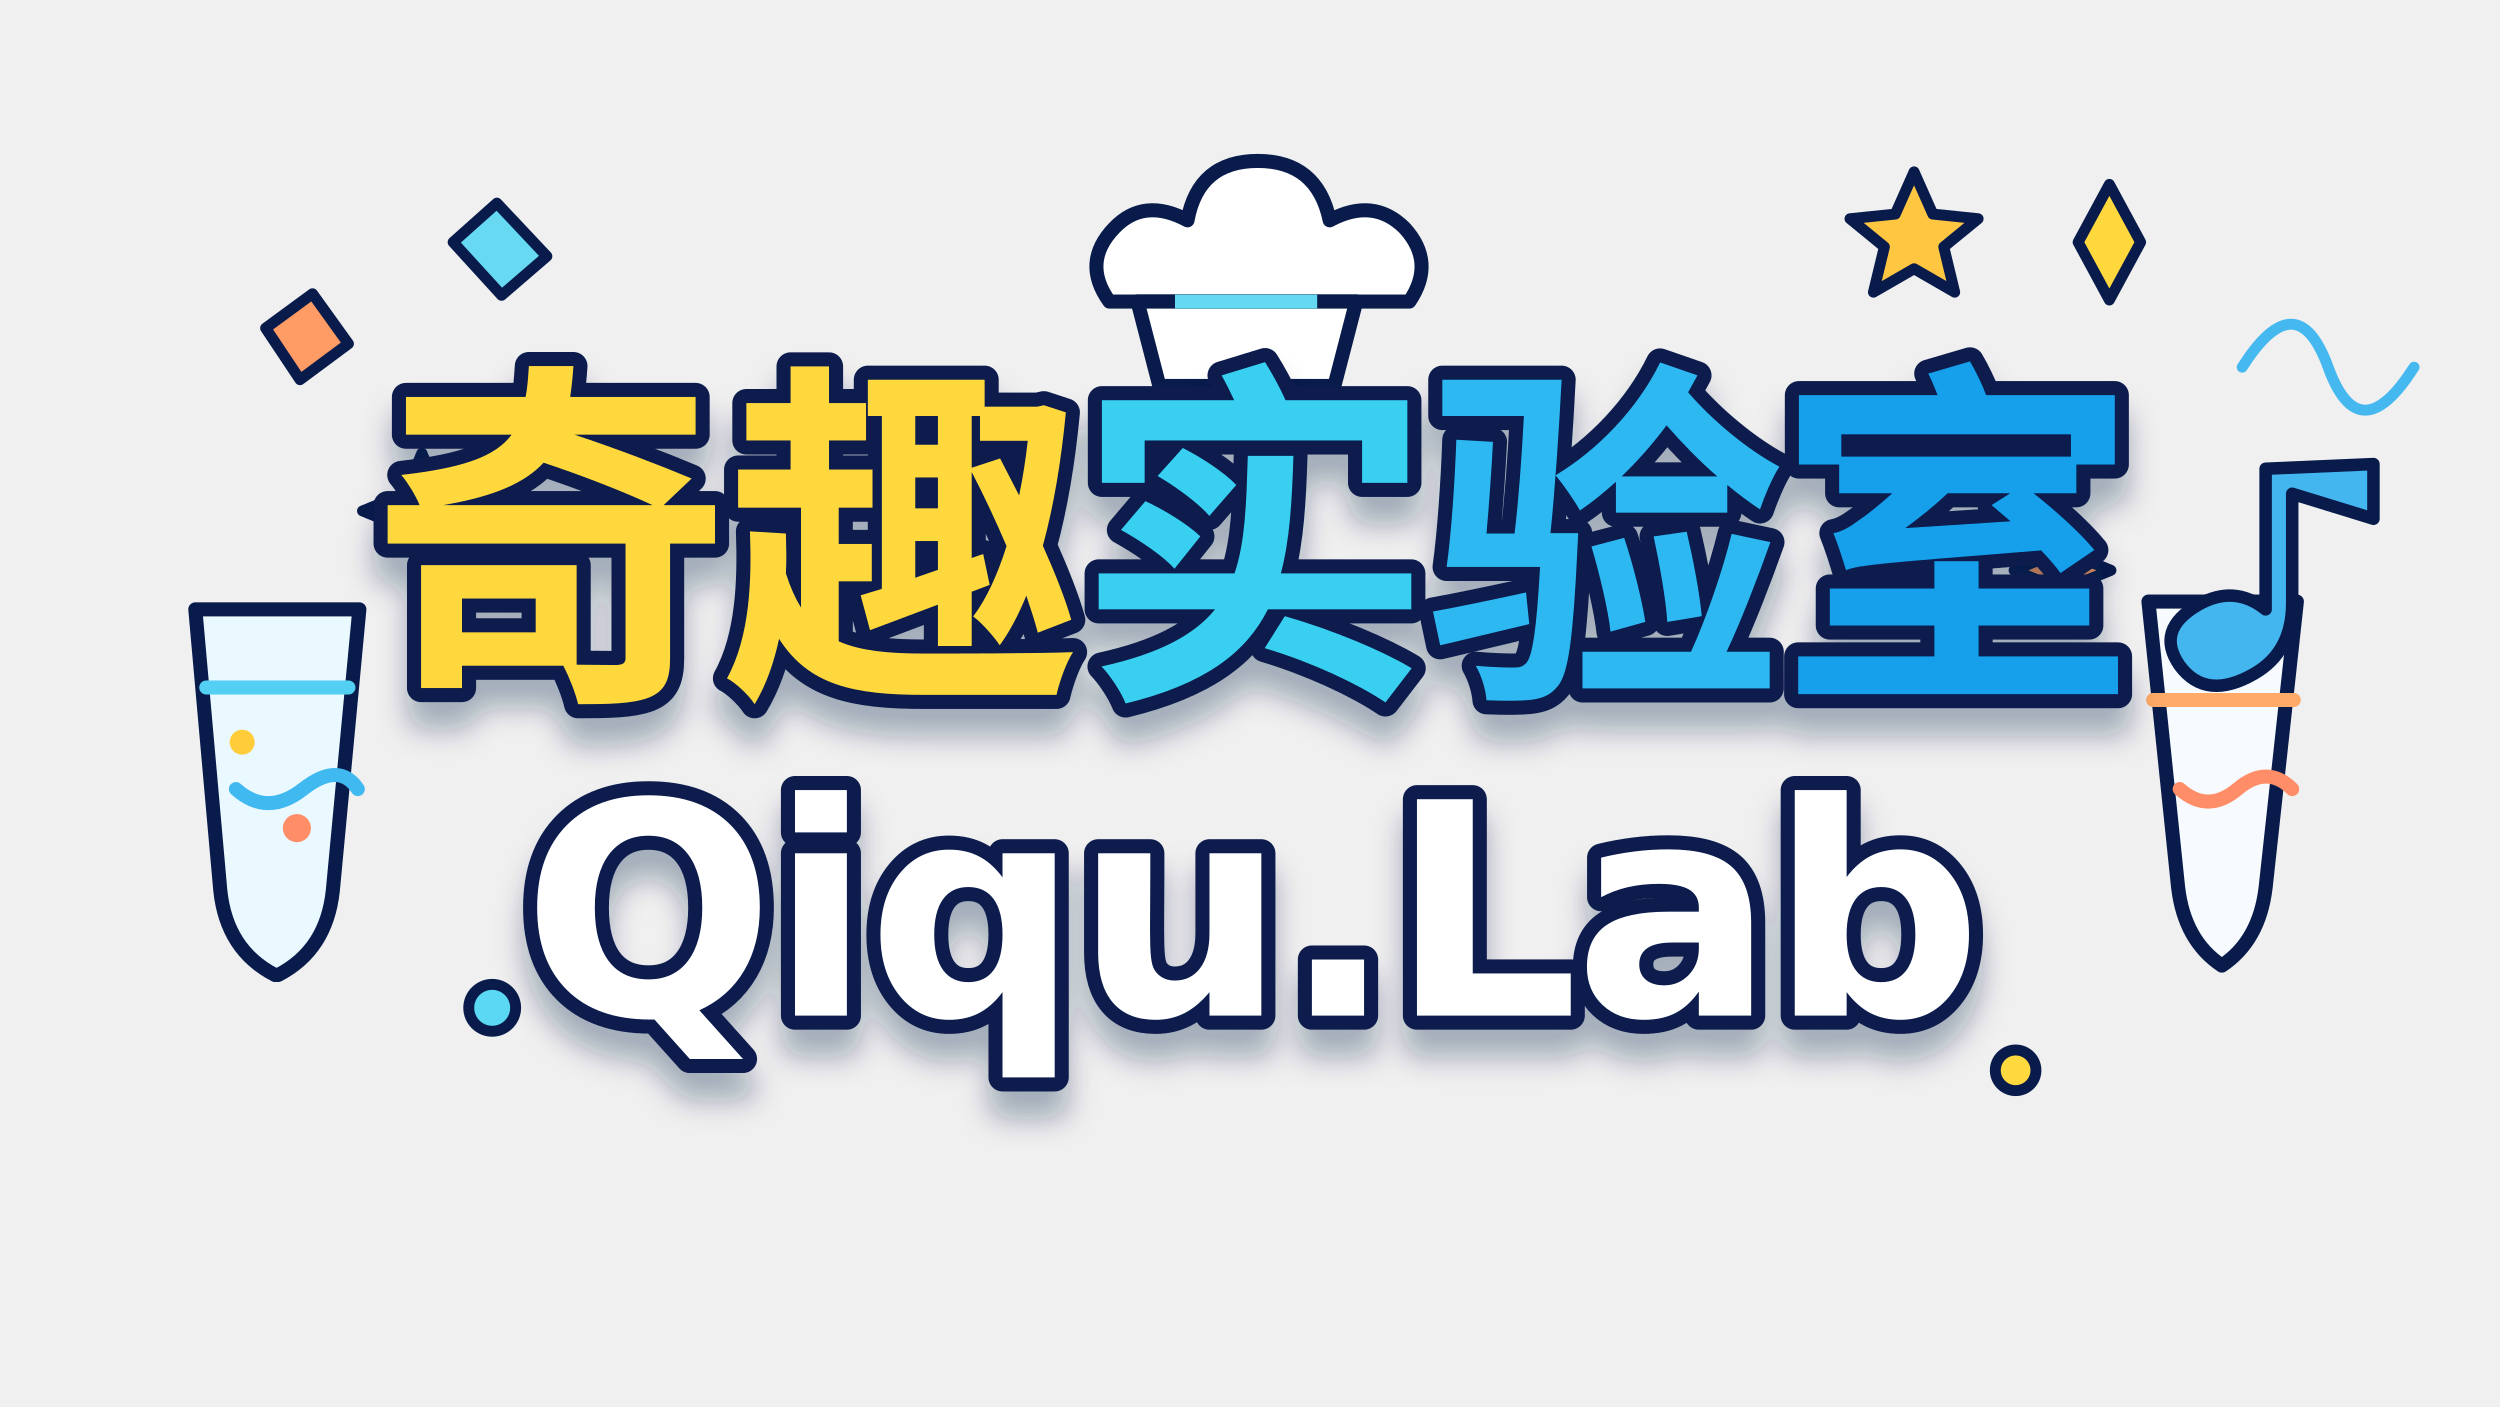
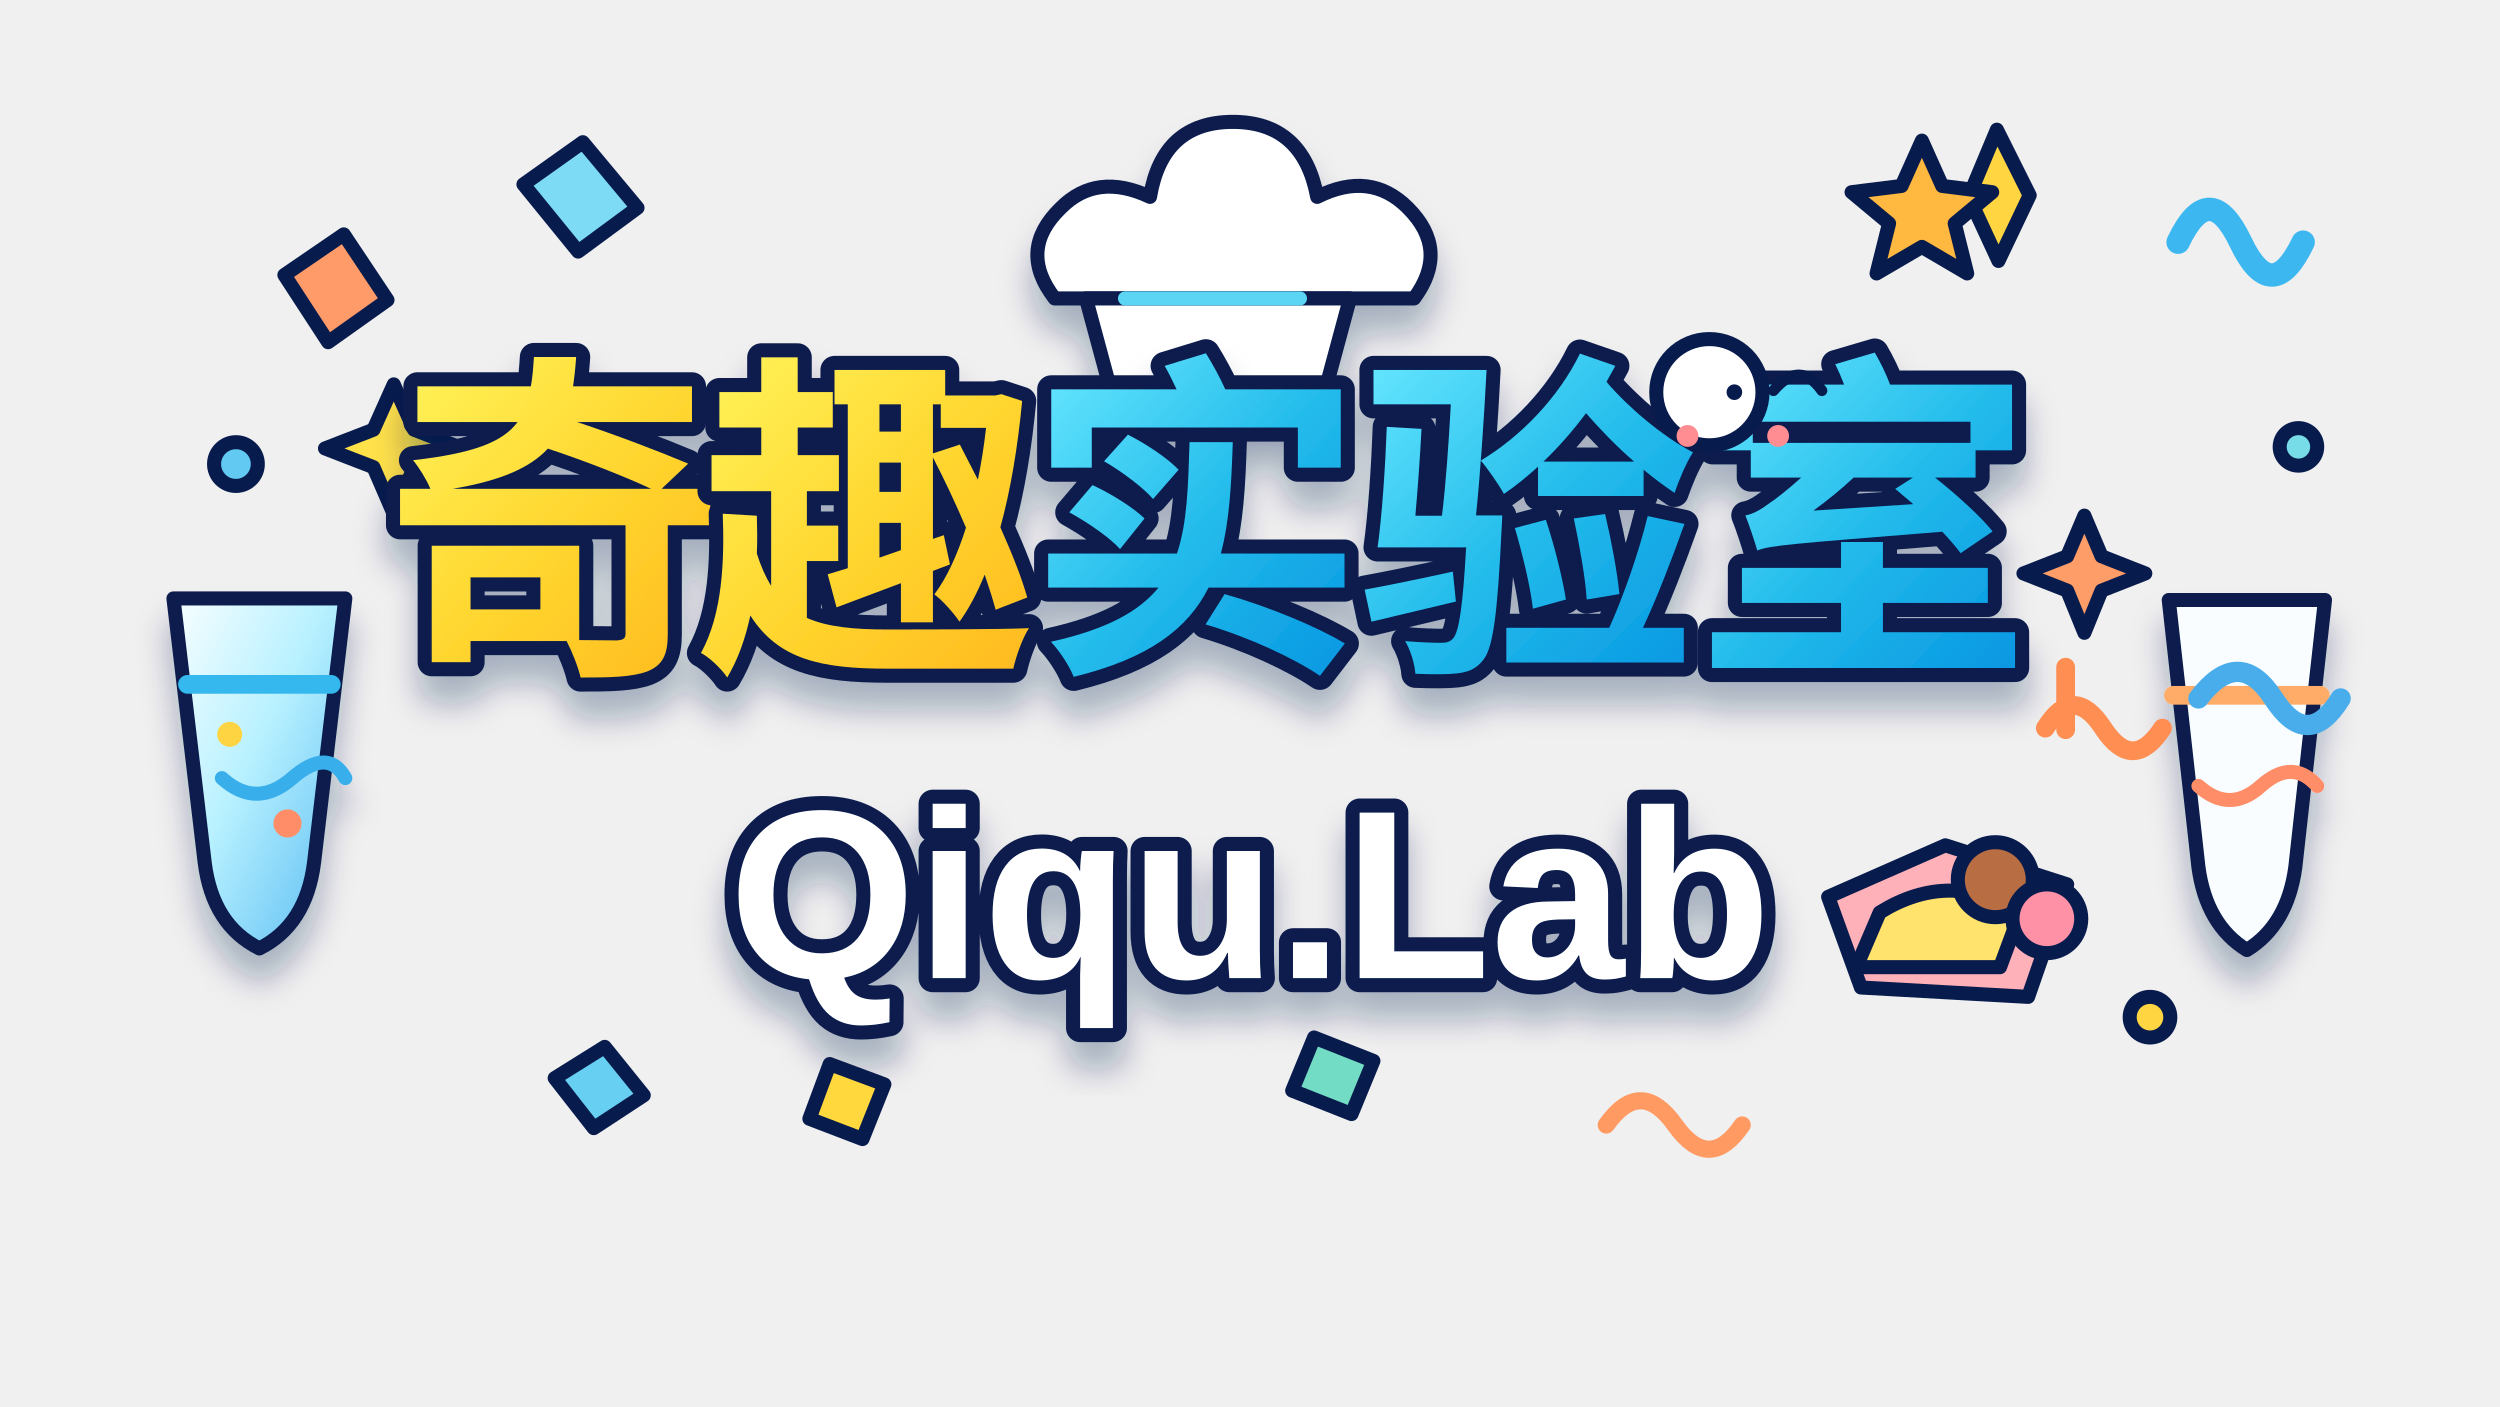
<svg xmlns="http://www.w3.org/2000/svg" viewBox="0 0 1600 900" role="img" aria-labelledby="title desc">
  <defs>
-     <filter id="shadow" x="-20%" y="-20%" width="140%" height="150%">
-       <feDropShadow dx="0" dy="18" stdDeviation="9" flood-color="#061A45" flood-opacity=".32" />
+     <linearGradient id="cnYellow" x1="0" y1="0" x2="1" y2="1">
+       <stop offset="0" stop-color="#FFF45A" />
+       <stop offset="0.55" stop-color="#FFD52E" />
+       <stop offset="1" stop-color="#FFB91F" />
+     </linearGradient>
+     <linearGradient id="cnBlue" x1="0" y1="0" x2="1" y2="1">
+       <stop offset="0" stop-color="#67E7FF" />
+       <stop offset="0.52" stop-color="#24BCEB" />
+       <stop offset="1" stop-color="#0797E2" />
+     </linearGradient>
+     <linearGradient id="glass" x1="0" y1="0" x2="1" y2="1">
+       <stop offset="0" stop-color="#F8FEFF" />
+       <stop offset="0.45" stop-color="#B8F1FF" />
+       <stop offset="1" stop-color="#55B9F2" />
+     </linearGradient>
+     <filter id="softShadow" x="-20%" y="-20%" width="140%" height="150%">
+       <feDropShadow dx="0" dy="18" stdDeviation="10" flood-color="#071B4D" flood-opacity=".30" />
    </filter>
+     <style>
+       .ink{stroke:#071B4D;stroke-width:18;stroke-linejoin:round;stroke-linecap:round;paint-order:stroke fill}
+       .thin{stroke:#071B4D;stroke-width:9;stroke-linejoin:round;stroke-linecap:round}
+       .cn{font-family:"Microsoft YaHei","Noto Sans CJK SC","PingFang SC",sans-serif;font-weight:900}
+       .en{font-family:"Trebuchet MS","Arial Rounded MT Bold",Arial,sans-serif;font-weight:900}
+     </style>
  </defs>
-   <g stroke="#081B4B" stroke-width="7" stroke-linecap="round" stroke-linejoin="round">
-     <path d="M170 210l30-22 23 32-31 23z" fill="#FF9B64" />
-     <path d="M290 155l28-25 32 34-29 25z" fill="#67D9F3" />
-     <path d="M1330 155l20-37 20 37-20 37z" fill="#FFD83D" />
-     <path d="M1435 235q35-55 55 0q20 55 55 0" fill="none" stroke="#45B9EF" />
-     <path d="M1225 110l12 27 29 3-22 18 7 29-26-15-26 15 7-29-22-18 29-3z" fill="#FFC642" />
-     <path d="M270 290l11 26 27 11-27 11-11 27-11-27-27-11 27-11z" fill="#FFD93D" />
-     <path d="M1320 335l9 21 22 9-22 9-9 22-9-22-22-9 22-9z" fill="#FF9E61" />
-     <circle cx="315" cy="645" r="15" fill="#5BD8F3" />
-     <circle cx="1290" cy="685" r="13" fill="#FFD93D" />
+   <g class="thin">
+     <path d="M182 176l38-26 28 42-38 27z" fill="#FF9B69" />
+     <path d="M335 118l38-27 35 42-38 28z" fill="#7EDBF6" />
+     <path d="M1260 126l18-43 21 42-20 42z" fill="#FFD542" />
+     <path d="M1394 155q20-42 40 0t40 0" fill="none" stroke="#3DB7F0" stroke-width="15" />
+     <path d="M1230 90l13 29 32 4-24 20 8 32-29-17-29 17 8-32-24-20 32-4z" fill="#FFB840" />
+     <path d="M252 246l13 29 31 12-31 12-13 30-13-30-31-12 31-12z" fill="#FFE14A" />
+     <path d="M1334 330l11 26 28 11-28 11-11 27-11-27-28-11 28-11z" fill="#FF9D68" />
+     <circle cx="151" cy="297" r="14" fill="#62C9F2" />
+     <circle cx="1471" cy="286" r="12" fill="#78DCE8" />
+     <circle cx="1376" cy="651" r="13" fill="#FFD642" />
  </g>
-   <g stroke="#081B4B" stroke-width="9" stroke-linecap="round" stroke-linejoin="round">
-     <path d="M125 390h105l-17 180q-4 38-35 54h-2q-31-16-35-54z" fill="#EAF9FF" />
-     <path d="M132 440h91" stroke="#52CFF2" />
-     <path d="M151 505q20 18 43 0t35 0" fill="none" stroke="#40B9F0" />
-     <circle cx="155" cy="475" r="8" fill="#FFCC3A" stroke="none" />
-     <circle cx="190" cy="530" r="9" fill="#FF8D67" stroke="none" />
-     <path d="M1375 385h95l-20 183q-4 34-28 50-24-16-28-50z" fill="#F7FBFF" />
-     <path d="M1378 448h90" stroke="#FFAA67" />
-     <path d="M1395 505q18 16 37 0t35 0" fill="none" stroke="#FF8D67" />
+   <g class="thin" filter="url(#softShadow)">
+     <path d="M111 383h110l-20 169q-5 40-35 55h0q-30-15-35-55z" fill="url(#glass)" />
+     <path d="M120 438h92" fill="none" stroke="#36B8ED" stroke-width="12" />
+     <path d="M142 498q22 20 45 0t34 0" fill="none" stroke="#39AEEB" stroke-width="9" />
+     <circle cx="147" cy="470" r="8" fill="#FFD443" stroke="none" />
+     <circle cx="184" cy="527" r="9" fill="#FF8E68" stroke="none" />
+     <path d="M1388 384h100l-19 171q-5 37-31 53-26-16-31-53z" fill="#F9FDFF" />
+     <path d="M1391 445h94" fill="none" stroke="#FFAC68" stroke-width="12" />
+     <path d="M1407 503q20 18 40 0t36 0" fill="none" stroke="#FF8E68" stroke-width="9" />
  </g>
-   <g transform="translate(690 88)" stroke="#081B4B" stroke-width="9" stroke-linejoin="round">
-     <path d="M20 105q-18-25 3-47 19-20 47-5 7-38 45-38 38 0 46 38 28-15 48 5 20 22 3 47z" fill="#FFF" />
-     <path d="M38 105h140l-14 54H52z" fill="#FFF" />
-     <path d="M62 105h91" stroke="#65D8F2" />
+   <g class="thin" filter="url(#softShadow)">
+     <path d="M675 191q-24-31 4-58 23-23 57-7 8-48 53-48t54 48q34-17 58 7 27 27 4 58z" fill="#fff" />
+     <path d="M695 191h169l-17 63H712z" fill="#fff" />
+     <path d="M720 191h112" stroke="#5BD5F4" stroke-width="9" />
  </g>
-   <g filter="url(#shadow)">
-     <path d="M439 851C437 819 435 791 430 765H97V660H391C347 601 261 568 84 548C101 528 124 491 135 464H46V357H708V39C708 25 702 20 682 19L572 20V297H139V-45H253V17H535C551 -14 569 -59 576 -90C662 -90 726 -89 772 -72C817 -54 832 -23 832 37V357H957V464H814L892 538C809 573 681 622 566 660H903V765H554C558 792 561 820 563 851ZM200 464C343 488 428 526 480 582C586 547 704 501 783 464ZM253 204H458V110H253Z" transform="translate(237.50,430.00) scale(0.23,-0.23)" fill="#FFD83D" stroke="#071B4D" stroke-width="78.26" stroke-linejoin="round" stroke-linecap="round" paint-order="stroke" />
-     <path d="M716 712V643H849C843 590 835 539 825 491L772 594L693 568V712ZM384 213 410 116 599 187V72H693V223L743 242L725 328L693 317V556C726 493 760 420 790 350C765 271 734 203 697 154C719 139 755 98 771 74C798 111 823 158 845 212C858 174 869 139 877 109L970 145C954 202 925 275 891 351C921 460 942 586 955 722L894 742L876 738H729V813H404V712H443V231ZM599 712V632H536V712ZM599 541V455H536V541ZM599 364V284L536 262V364ZM76 391C81 255 76 98 12 -18C35 -29 74 -66 89 -90C122 -35 143 27 157 92C239 -37 364 -64 559 -64H929C937 -27 957 28 975 55C888 51 633 51 560 51C463 51 384 58 323 85V252H415V356H323V457H417V563H296V644H399V748H296V850H189V748H66V644H189V563H43V457H218V179C202 205 188 236 176 274C178 311 177 349 176 385Z" transform="translate(462.50,430.00) scale(0.23,-0.23)" fill="#FFD83D" stroke="#071B4D" stroke-width="78.26" stroke-linejoin="round" stroke-linecap="round" paint-order="stroke" />
-     <path d="M530 66C658 28 789 -33 866 -85L939 10C858 59 716 118 586 155ZM232 545C284 515 348 467 376 434L451 520C419 554 354 597 302 623ZM130 395C183 366 249 321 279 287L351 377C318 409 251 451 198 475ZM77 756V526H196V644H801V526H927V756H588C573 790 551 830 531 862L410 825C422 804 434 780 445 756ZM68 274V174H392C334 103 238 51 76 15C101 -11 131 -57 143 -88C364 -34 478 53 539 174H938V274H575C600 367 606 476 610 601H483C479 470 476 362 446 274Z" transform="translate(687.50,430.00) scale(0.23,-0.23)" fill="#39CFF0" stroke="#071B4D" stroke-width="78.26" stroke-linejoin="round" stroke-linecap="round" paint-order="stroke" />
-     <path d="M20 168 40 74C114 91 202 113 288 133L279 221C183 200 87 180 20 168ZM461 349C483 274 507 176 514 112L611 139C601 202 577 299 552 373ZM634 377C650 302 668 204 672 139L768 155C762 219 744 314 726 390ZM85 646C81 533 71 383 58 292H318C308 116 297 43 279 24C269 14 260 12 244 12C225 12 183 13 139 17C155 -10 167 -50 169 -79C217 -81 264 -81 291 -78C323 -74 346 -66 367 -40C397 -5 410 93 422 343C423 356 424 386 424 386H347C359 500 371 675 378 813H46V712H273C267 598 258 474 247 385H169C176 465 183 560 187 640ZM670 686C712 638 760 588 811 544H545C590 587 632 635 670 686ZM652 861C590 733 478 617 361 547C381 524 416 473 429 449C463 472 496 499 529 529V443H839V520C869 495 900 472 930 452C941 485 964 541 984 571C895 618 796 701 730 778L756 825ZM436 56V-46H957V56H837C878 143 923 260 959 361L851 384C827 284 780 148 738 56Z" transform="translate(912.50,430.00) scale(0.23,-0.23)" fill="#2DB8F2" stroke="#071B4D" stroke-width="78.26" stroke-linejoin="round" stroke-linecap="round" paint-order="stroke" />
-     <path d="M146 232V129H437V43H58V-62H948V43H560V129H868V232H560V308H437V232ZM420 830C429 812 438 791 446 770H60V577H172V497H320C280 461 244 433 227 422C200 402 179 390 156 386C168 357 185 304 191 283C230 298 285 302 734 338C756 315 775 293 788 275L882 339C845 385 775 448 713 497H832V577H939V770H581C570 800 553 835 536 864ZM596 464 649 419 356 400C397 430 438 463 474 497H648ZM178 599V661H817V599Z" transform="translate(1137.50,430.00) scale(0.23,-0.23)" fill="#159FEA" stroke="#071B4D" stroke-width="78.26" stroke-linejoin="round" stroke-linecap="round" paint-order="stroke" />
-     <path d="M911 -27H881Q512 -27 307 177Q102 381 102 745Q102 1108 306.5 1314Q511 1520 870 1520Q1233 1520 1435.5 1316Q1638 1112 1638 745Q1638 493 1530.5 311Q1423 129 1221 37L1522 -299H1155ZM870 1241Q694 1241 597 1111Q500 981 500 745Q500 505 595 377.5Q690 250 870 250Q1047 250 1144 380Q1241 510 1241 745Q1241 981 1144 1111Q1047 1241 870 1241Z" transform="translate(334.31,650.00) scale(0.092773,-0.092773)" fill="#FFFFFF" stroke="#071B4D" stroke-width="194.02" stroke-linejoin="round" paint-order="stroke" />
-     <path d="M172 1120H530V0H172ZM172 1556H530V1264H172Z" transform="translate(492.83,650.00) scale(0.092773,-0.092773)" fill="#FFFFFF" stroke="#071B4D" stroke-width="194.02" stroke-linejoin="round" paint-order="stroke" />
-     <path d="M698 887Q584 887 523.5 803Q463 719 463 559Q463 399 523.5 315Q584 231 698 231Q813 231 873.5 315Q934 399 934 559Q934 719 873.5 803Q813 887 698 887ZM934 162Q860 63 771 17Q682 -29 565 -29Q358 -29 225 135.5Q92 300 92 559Q92 818 225 981.5Q358 1145 565 1145Q682 1145 771 1099Q860 1053 934 954V1120H1294V-426H934Z" transform="translate(554.96,650.00) scale(0.092773,-0.092773)" fill="#FFFFFF" stroke="#071B4D" stroke-width="194.02" stroke-linejoin="round" paint-order="stroke" />
-     <path d="M160 436V1120H520V1008Q520 917 519 779.5Q518 642 518 596Q518 461 525 401.5Q532 342 549 315Q571 280 606.5 261Q642 242 688 242Q800 242 864 328Q928 414 928 567V1120H1286V0H928V162Q847 64 756.5 17.5Q666 -29 557 -29Q363 -29 261.5 90Q160 209 160 436Z" transform="translate(687.96,650.00) scale(0.092773,-0.092773)" fill="#FFFFFF" stroke="#071B4D" stroke-width="194.02" stroke-linejoin="round" paint-order="stroke" />
-     <path d="M209 387H569V0H209Z" transform="translate(820.22,650.00) scale(0.092773,-0.092773)" fill="#FFFFFF" stroke="#071B4D" stroke-width="194.02" stroke-linejoin="round" paint-order="stroke" />
-     <path d="M188 1493H573V291H1249V0H188Z" transform="translate(889.40,650.00) scale(0.092773,-0.092773)" fill="#FFFFFF" stroke="#071B4D" stroke-width="194.02" stroke-linejoin="round" paint-order="stroke" />
-     <path d="M674 504Q562 504 505.5 466Q449 428 449 354Q449 286 494.5 247.5Q540 209 621 209Q722 209 791 281.5Q860 354 860 463V504ZM1221 639V0H860V166Q788 64 698 17.5Q608 -29 479 -29Q305 -29 196.5 72.5Q88 174 88 336Q88 533 223.5 625Q359 717 649 717H860V745Q860 830 793 869.5Q726 909 584 909Q469 909 370 886Q271 863 186 817V1090Q301 1118 417 1132.5Q533 1147 649 1147Q952 1147 1086.5 1027.5Q1221 908 1221 639Z" transform="translate(1007.47,650.00) scale(0.092773,-0.092773)" fill="#FFFFFF" stroke="#071B4D" stroke-width="194.02" stroke-linejoin="round" paint-order="stroke" />
-     <path d="M768 231Q883 231 943.5 315Q1004 399 1004 559Q1004 719 943.5 803Q883 887 768 887Q653 887 591.5 802.5Q530 718 530 559Q530 400 591.5 315.5Q653 231 768 231ZM530 956Q604 1054 694 1100.5Q784 1147 901 1147Q1108 1147 1241 982.5Q1374 818 1374 559Q1374 300 1241 135.5Q1108 -29 901 -29Q784 -29 694 17.5Q604 64 530 162V0H172V1556H530Z" transform="translate(1132.68,650.00) scale(0.092773,-0.092773)" fill="#FFFFFF" stroke="#071B4D" stroke-width="194.02" stroke-linejoin="round" paint-order="stroke" />
+   <g filter="url(#softShadow)" class="cn" text-anchor="middle">
+     <text x="355" y="414" font-size="218" class="ink" fill="url(#cnYellow)">奇</text>
+     <text x="555" y="414" font-size="218" class="ink" fill="url(#cnYellow)">趣</text>
+     <text x="765" y="414" font-size="218" class="ink" fill="url(#cnBlue)">实</text>
+     <text x="978" y="414" font-size="218" class="ink" fill="url(#cnBlue)">验</text>
+     <text x="1192" y="414" font-size="218" class="ink" fill="url(#cnBlue)">室</text>
  </g>
-   <g fill="#43B6F0" stroke="#081B4B" stroke-width="8" stroke-linejoin="round">
-     <path d="M1450 300v90q-20-16-43-3-28 16-12 39 17 23 48 5 24-14 24-45v-70l52 16v-35z" />
+   <g class="thin">
+     <circle cx="1094" cy="251" r="34" fill="#fff" />
+     <circle cx="1110" cy="251" r="5" fill="#071B4D" stroke="none" />
+     <path d="M1135 250q17-20 31 0" fill="none" stroke-width="7" />
+     <circle cx="1080" cy="279" r="7" fill="#FF8D91" stroke="none" />
+     <circle cx="1138" cy="279" r="7" fill="#FF8D91" stroke="none" />
+   </g>
+   <g class="en" text-anchor="middle" filter="url(#softShadow)">
+     <text x="800" y="626" font-size="154" class="ink" fill="#fff" stroke-width="20">Qiqu.Lab</text>
+   </g>
+   <g class="thin">
+     <path d="M1170 574l75-33 78 25-25 72-107-6z" fill="#FFB1B9" />
+     <path d="M1203 584q45-28 90 0l-13 35h-92z" fill="#FFE36C" />
+     <circle cx="1277" cy="563" r="24" fill="#B96D43" />
+     <circle cx="1310" cy="588" r="22" fill="#FF91A6" />
+     <path d="M1309 466q18-29 37 0t38 0" fill="none" stroke="#FF8E53" stroke-width="12" />
+     <path d="M1322 467v-40" fill="none" stroke="#FF8E53" stroke-width="12" />
+     <path d="M1407 447q26-34 48 0t43 0" fill="none" stroke="#4AADEB" stroke-width="13" />
+   </g>
+   <g class="thin">
+     <path d="M355 690l32-20 25 31-32 21z" fill="#67CFF1" />
+     <path d="M518 716l13-35 35 13-14 35z" fill="#FFD83D" />
+     <path d="M827 698l14-34 38 15-14 34z" fill="#73DCC4" />
+     <path d="M1028 720q22-31 44 0t43 0" fill="none" stroke="#FF9A63" stroke-width="11" />
  </g>
</svg>
